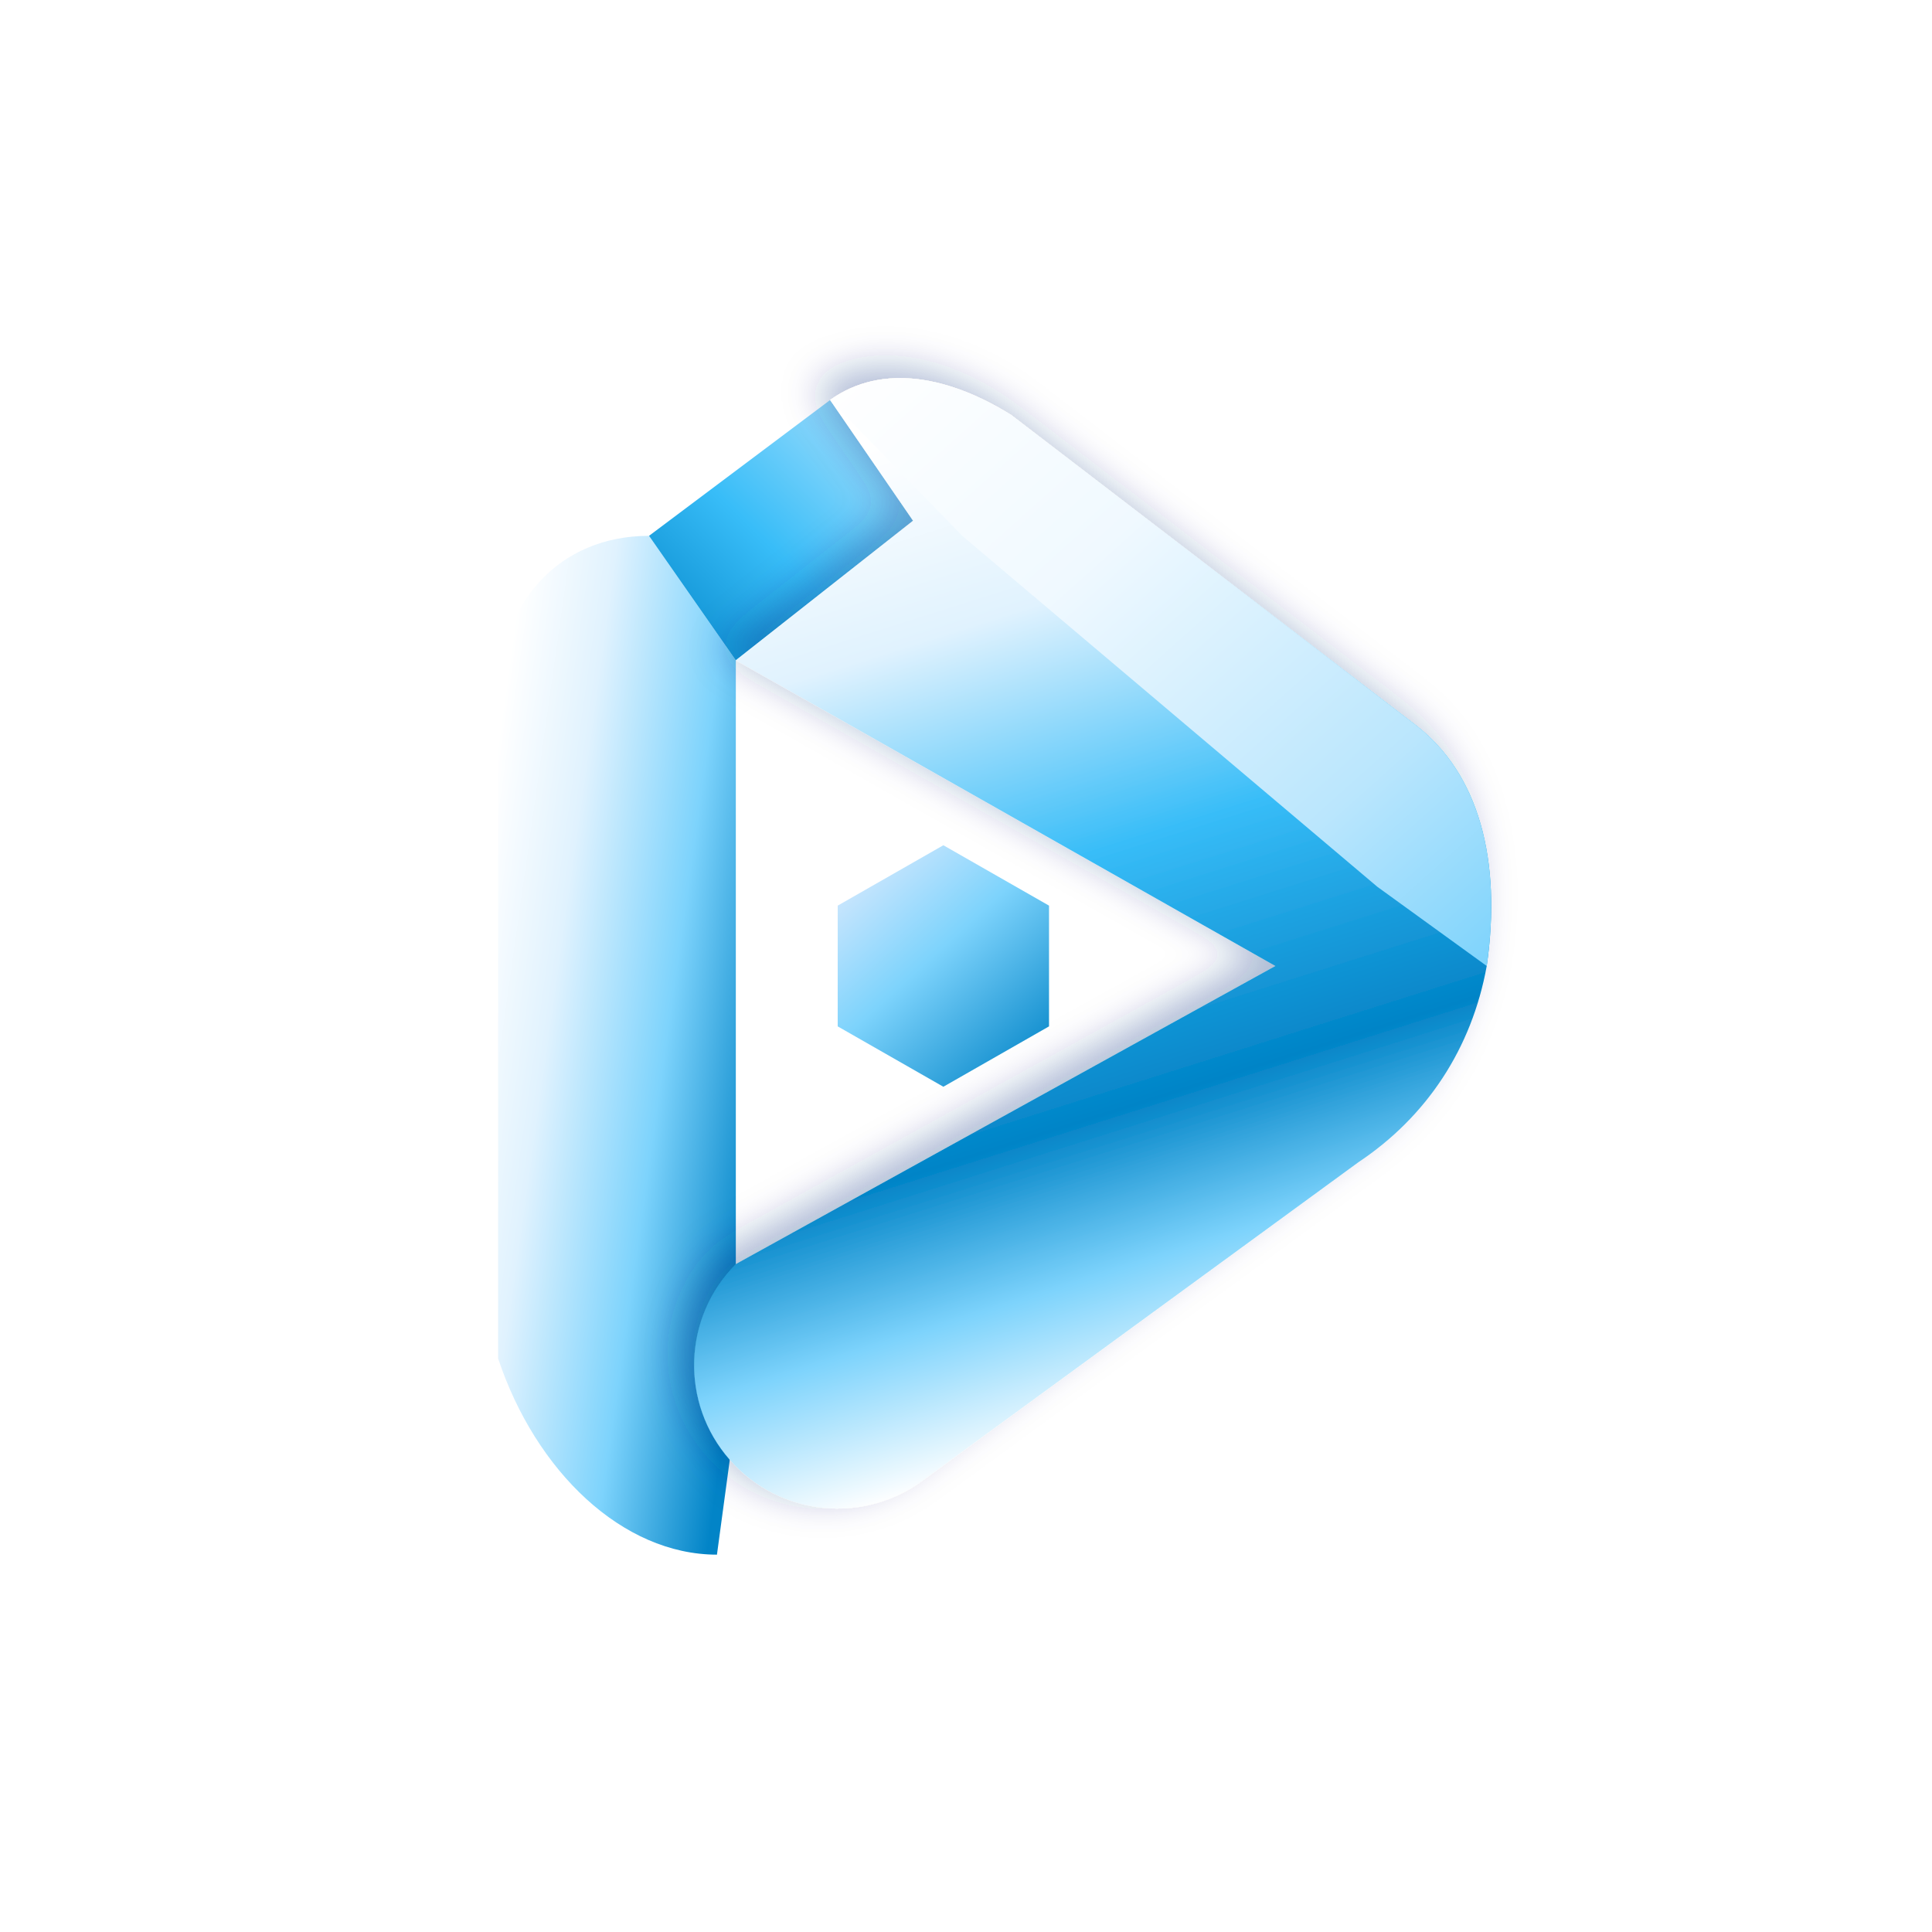
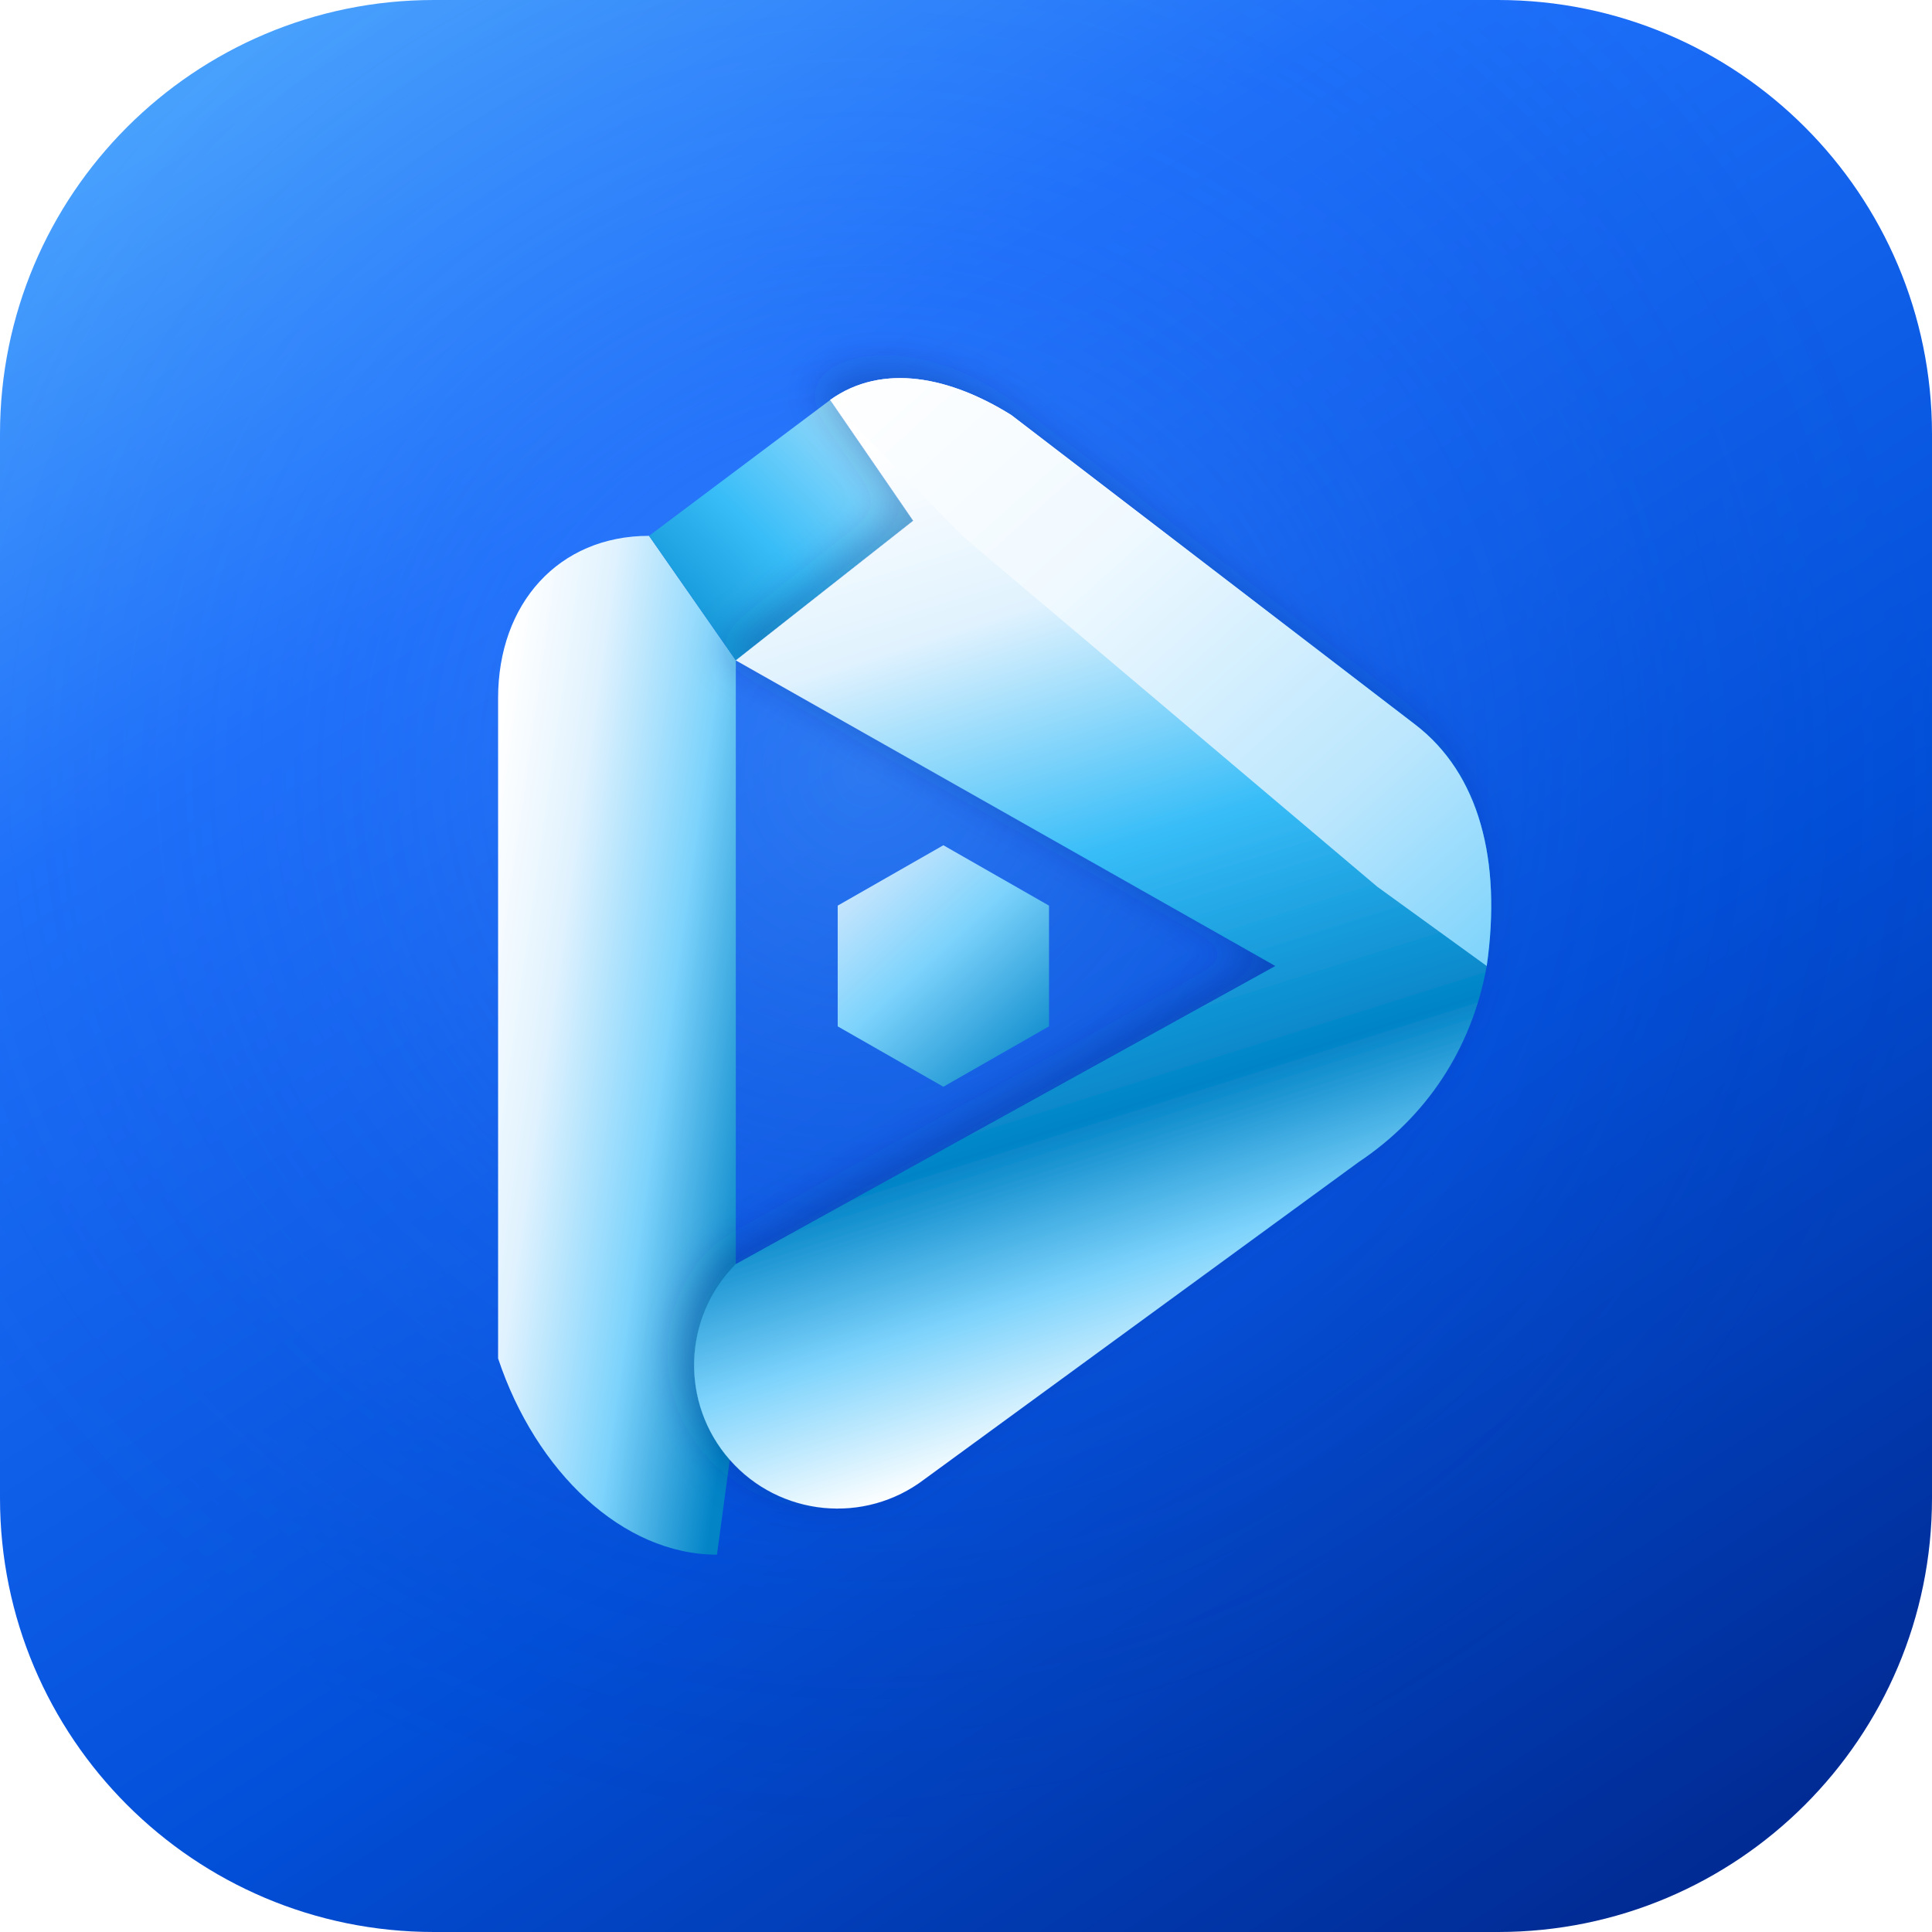
<svg xmlns="http://www.w3.org/2000/svg" viewBox="0 0 512 512" width="512" height="512">
  <defs>
    <linearGradient id="bgGrad" x1="18%" y1="0%" x2="82%" y2="100%">
      <stop offset="0%" stop-color="#4aa3ff" />
      <stop offset="25%" stop-color="#1f71fc" />
      <stop offset="65%" stop-color="#024fd8" />
      <stop offset="100%" stop-color="#012b94" />
    </linearGradient>
    <radialGradient id="centerGlow" cx="45%" cy="40%" r="55%">
      <stop offset="0%" stop-color="#60a5fa" stop-opacity="0.32" />
      <stop offset="60%" stop-color="#2563eb" stop-opacity="0.1" />
      <stop offset="100%" stop-color="#012b94" stop-opacity="0" />
    </radialGradient>
    <linearGradient id="leftPillarGrad" x1="0%" y1="20%" x2="100%" y2="80%">
      <stop offset="0%" stop-color="#ffffff" />
      <stop offset="28%" stop-color="#e0f2fe" />
      <stop offset="65%" stop-color="#7dd3fc" />
      <stop offset="100%" stop-color="#0284c7" />
    </linearGradient>
    <linearGradient id="facetGrad" x1="0%" y1="100%" x2="100%" y2="0%">
      <stop offset="0%" stop-color="#0284c7" />
      <stop offset="45%" stop-color="#38bdf8" />
      <stop offset="100%" stop-color="#bae6fd" />
    </linearGradient>
    <linearGradient id="topRoofGrad" x1="0%" y1="0%" x2="100%" y2="100%">
      <stop offset="0%" stop-color="#ffffff" />
      <stop offset="35%" stop-color="#f0f9ff" />
      <stop offset="75%" stop-color="#bae6fd" />
      <stop offset="100%" stop-color="#7dd3fc" />
    </linearGradient>
    <linearGradient id="ribbonGrad" x1="25%" y1="5%" x2="45%" y2="95%">
      <stop offset="0%" stop-color="#ffffff" />
      <stop offset="20%" stop-color="#e0f2fe" />
      <stop offset="45%" stop-color="#38bdf8" />
      <stop offset="70%" stop-color="#0284c7" />
      <stop offset="85%" stop-color="#7dd3fc" />
      <stop offset="100%" stop-color="#ffffff" />
    </linearGradient>
    <linearGradient id="hexGrad" x1="10%" y1="0%" x2="90%" y2="100%">
      <stop offset="0%" stop-color="#dbeafe" />
      <stop offset="45%" stop-color="#7dd3fc" />
      <stop offset="100%" stop-color="#0284c7" />
    </linearGradient>
    <filter id="pillShadow" x="-20%" y="-20%" width="150%" height="150%">
      <feDropShadow dx="-4" dy="-3" stdDeviation="5" flood-color="#012b7a" flood-opacity="0.32" />
    </filter>
  </defs>
+   <rect width="512" height="512" rx="115" fill="url(#bgGrad)" />
+   <rect width="512" height="512" rx="115" fill="url(#centerGlow)" />
  <path d="M 195 175        L 195 335        L 195 375        L 190 412        C 165 412 142 390 132 360        L 132 185        C 132 160 148 142 172 142        L 195 175 Z" fill="url(#leftPillarGrad)" />
  <path d="M 172 142        L 220 106        L 242 138        L 195 175 Z" fill="url(#facetGrad)" />
  <path d="M 220 106        C 234 96 252 100 268 110        L 375 192        C 392 205 398 228 394 256        C 390 278 378 296 360 308        L 245 392        A 38 38 0 0 1 195 335        L 338 256        L 195 175        L 242 138        Z" fill="url(#ribbonGrad)" filter="url(#pillShadow)" />
  <path d="M 220 106        C 234 96 252 100 268 110        L 375 192        C 392 205 398 228 394 256        L 365 235        L 255 142        L 220 106 Z" fill="url(#topRoofGrad)" />
  <polygon points="       250, 224       278, 240       278, 272       250, 288       222, 272       222, 240     " fill="url(#hexGrad)" />
</svg>
